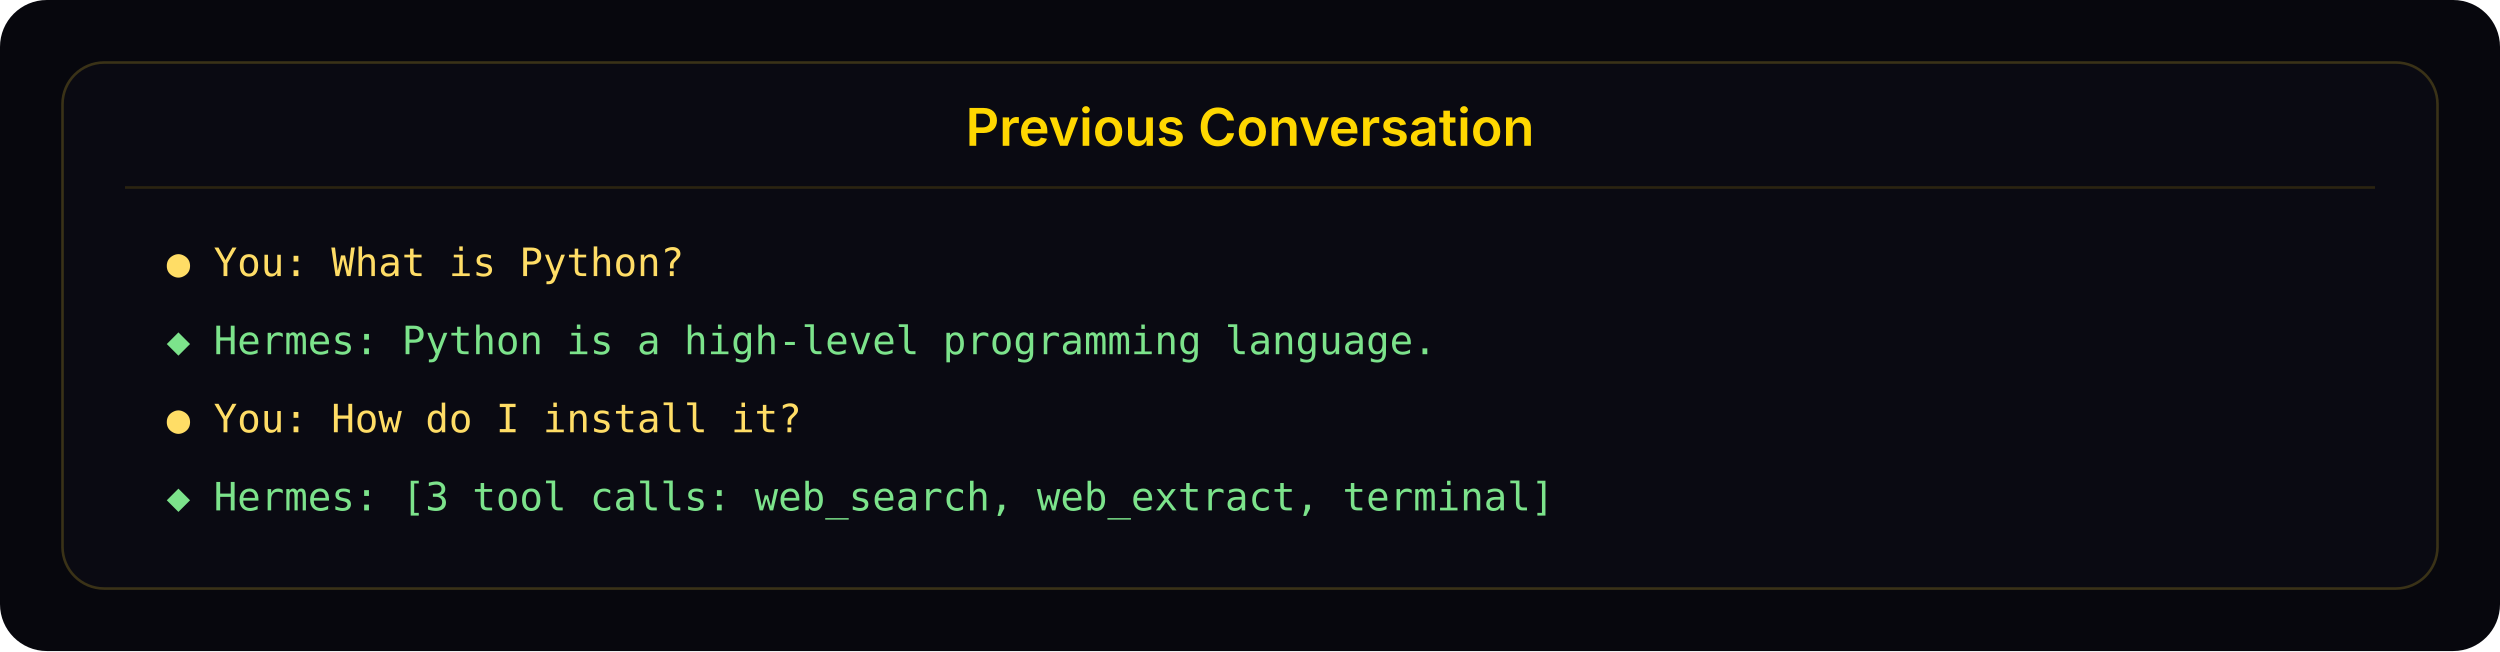
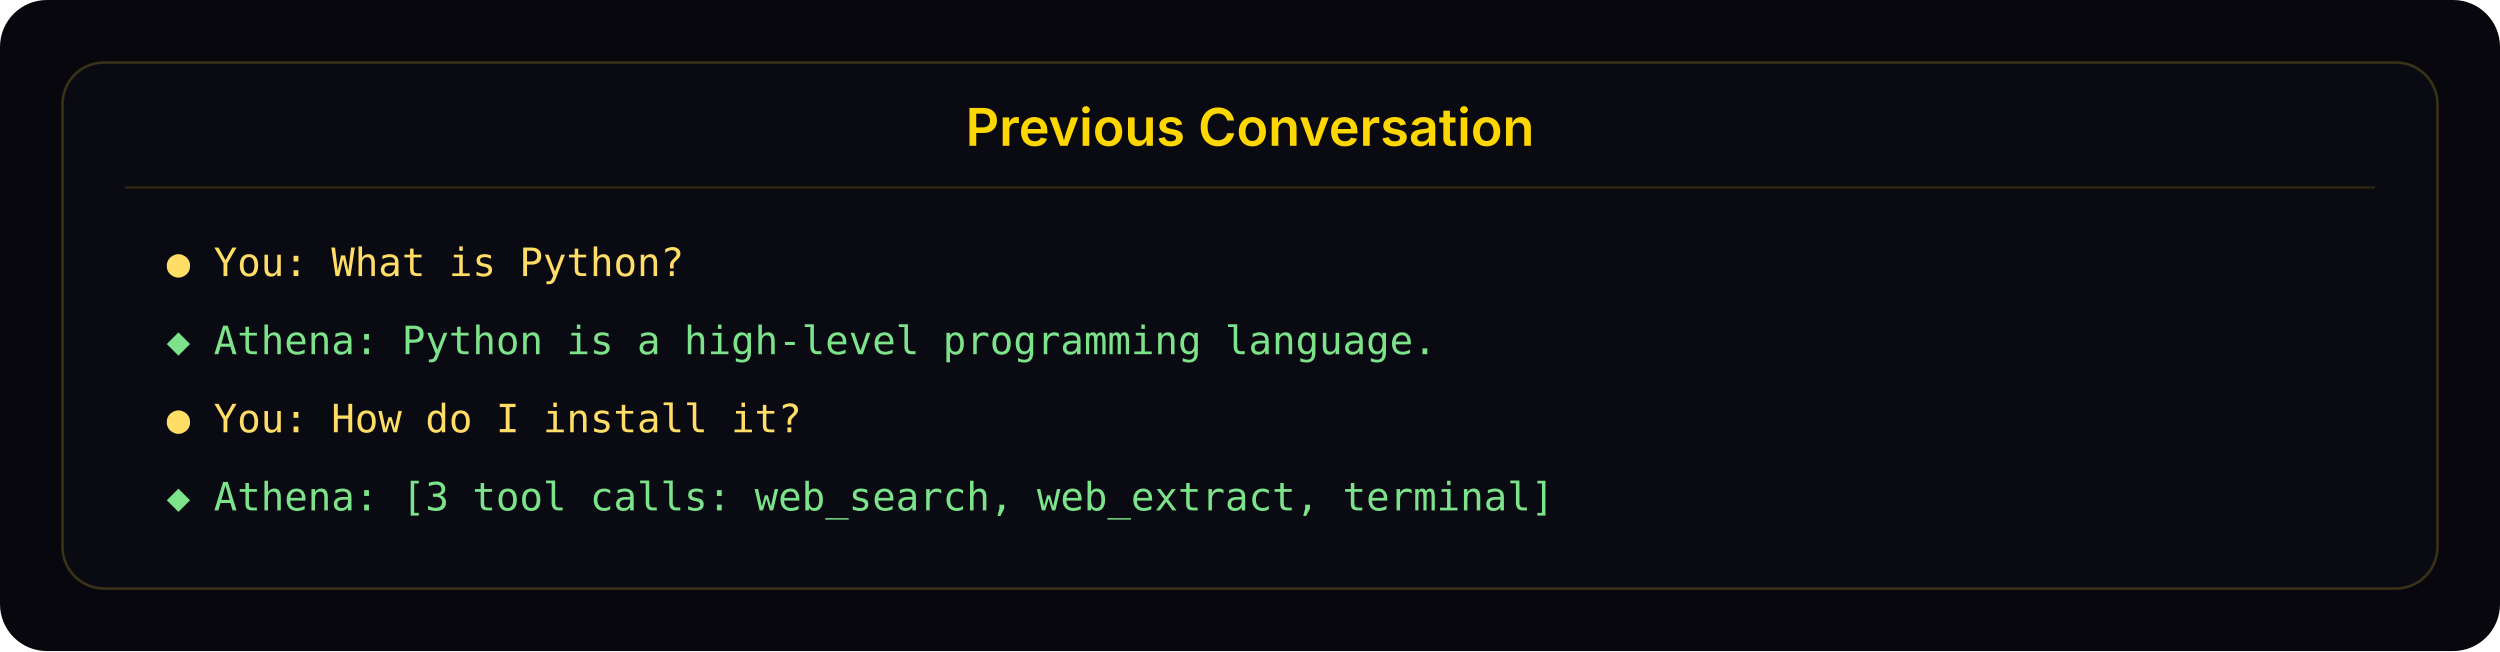
<svg xmlns="http://www.w3.org/2000/svg" width="960" height="250" viewBox="0 0 960 250" role="img" aria-labelledby="title desc">
  <rect width="960" height="250" rx="18" fill="#07070d" />
  <rect x="24" y="24" width="912" height="202" rx="16" fill="#0a0a12" stroke="#3a3217" />
  <text x="480" y="56" text-anchor="middle" fill="#ffd700" font-family="Inter, sans-serif" font-size="20" font-weight="600">Previous Conversation</text>
  <line x1="48" y1="72" x2="912" y2="72" stroke="#2b2410" />
  <text x="64" y="106" fill="#ffdd66" font-family="JetBrains Mono, monospace" font-size="15">● You: What is Python?</text>
-   <text x="64" y="136" fill="#7ce38b" font-family="JetBrains Mono, monospace" font-size="15">◆ Hermes: Python is a high-level programming language.</text>
+   <text x="64" y="136" fill="#7ce38b" font-family="JetBrains Mono, monospace" font-size="15">◆ Athena: Python is a high-level programming language.</text>
  <text x="64" y="166" fill="#ffdd66" font-family="JetBrains Mono, monospace" font-size="15">● You: How do I install it?</text>
-   <text x="64" y="196" fill="#7ce38b" font-family="JetBrains Mono, monospace" font-size="15">◆ Hermes: [3 tool calls: web_search, web_extract, terminal]</text>
+   <text x="64" y="196" fill="#7ce38b" font-family="JetBrains Mono, monospace" font-size="15">◆ Athena: [3 tool calls: web_search, web_extract, terminal]</text>
</svg>
